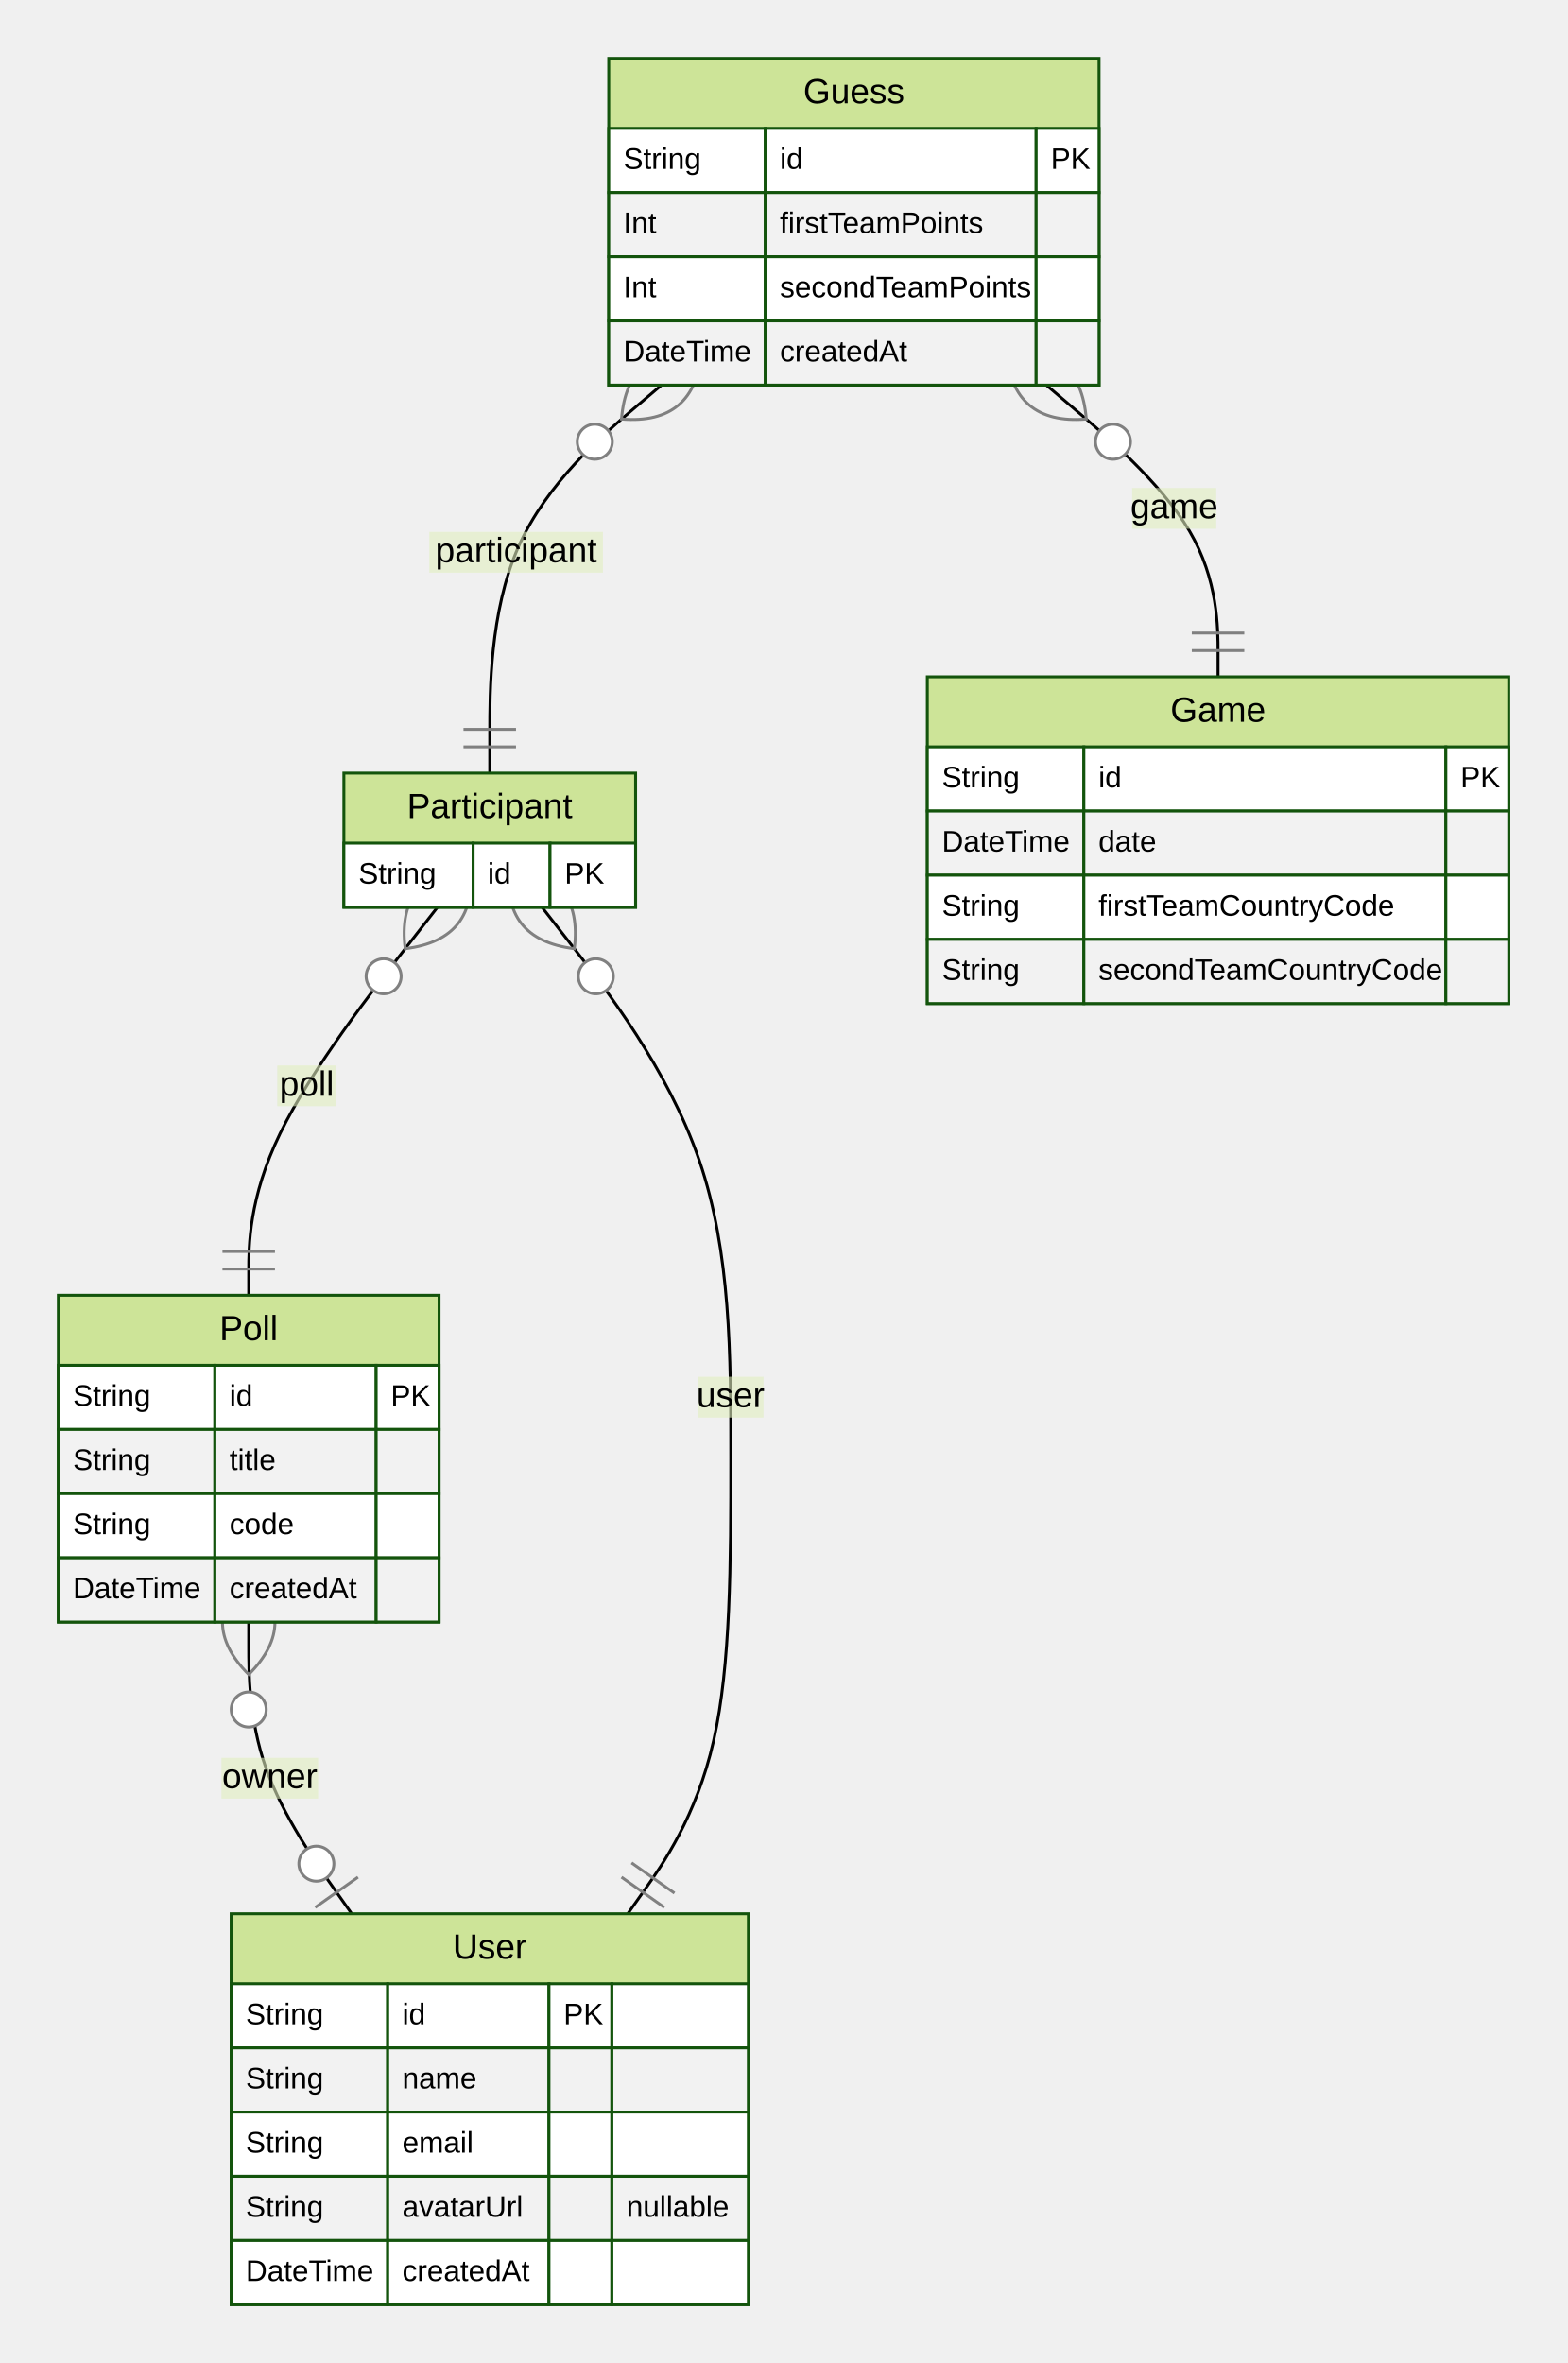
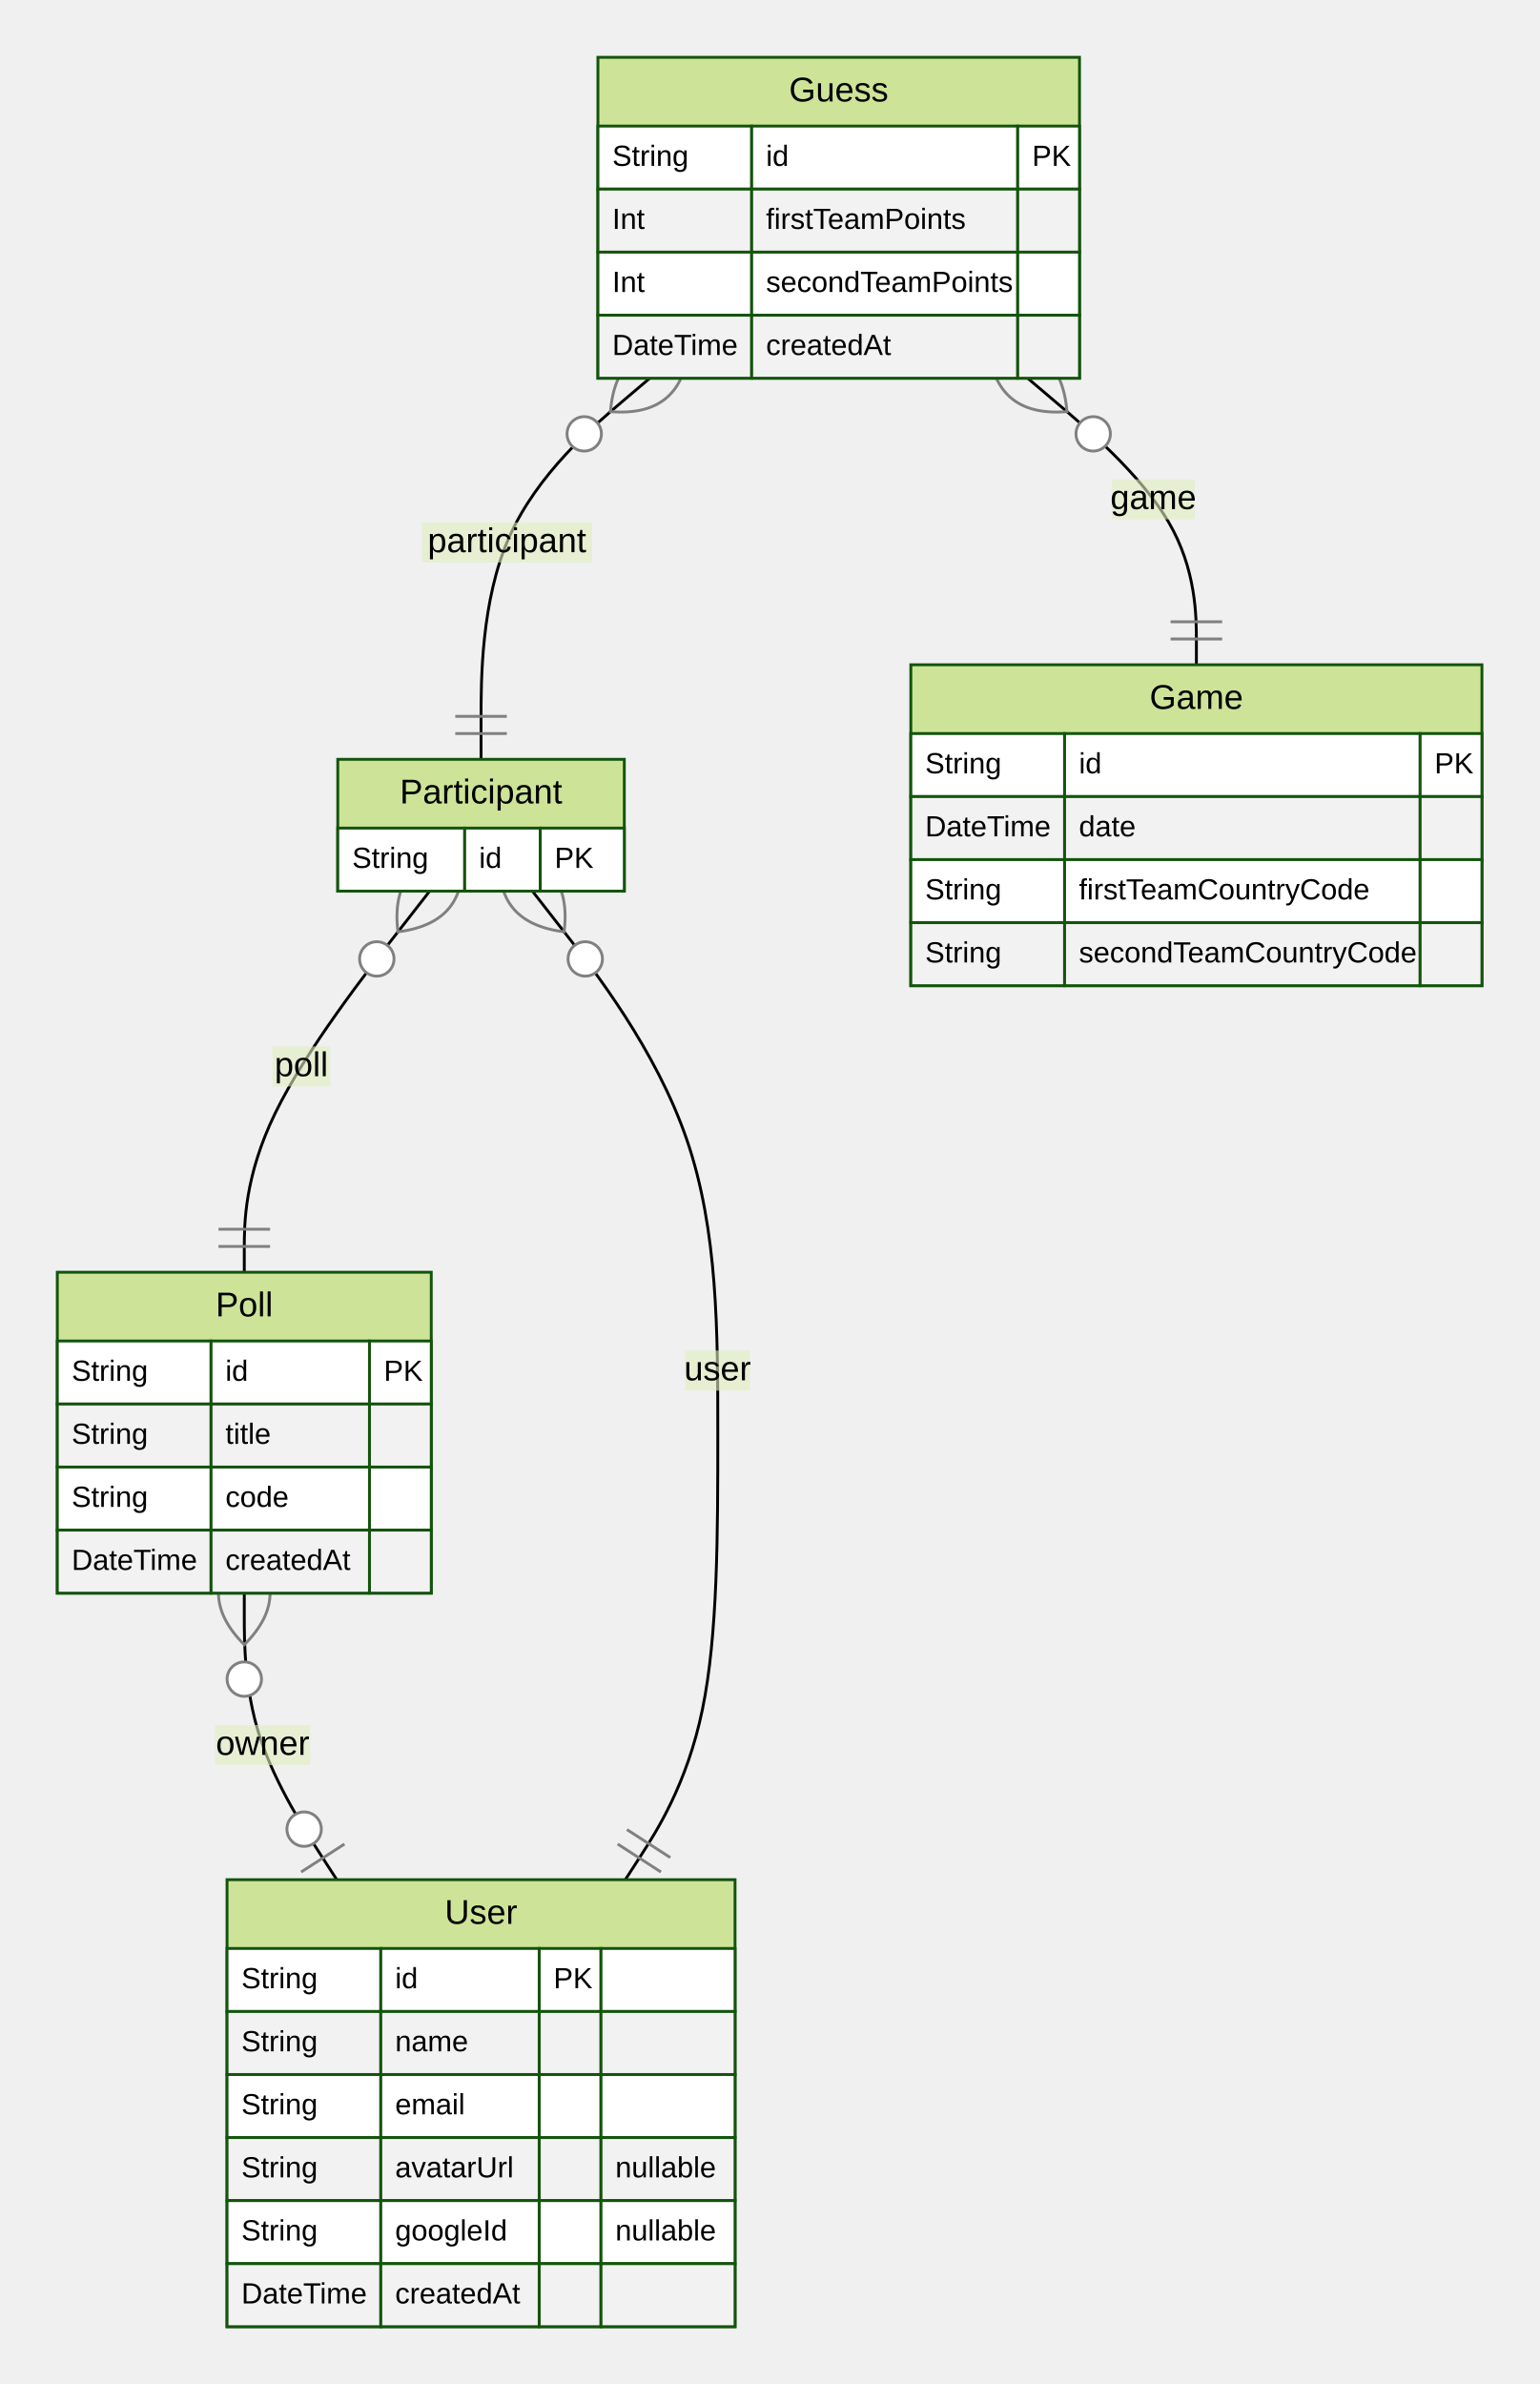
- <svg xmlns="http://www.w3.org/2000/svg" aria-labelledby="chart-title-mermaid-0 chart-desc-mermaid-0" role="img" viewBox="0 0 537.207 810" style="max-width: 537.207px; background-color: white;" width="100%" id="mermaid-0">
+ <svg xmlns="http://www.w3.org/2000/svg" aria-labelledby="chart-title-mermaid-0 chart-desc-mermaid-0" role="img" viewBox="0 0 537.207 832" style="max-width: 537.207px; background-color: white;" width="100%" id="mermaid-0">
  <style>#mermaid-0 {font-family:"trebuchet ms",verdana,arial,sans-serif;font-size:16px;fill:#000000;}#mermaid-0 .error-icon{fill:#552222;}#mermaid-0 .error-text{fill:#552222;stroke:#552222;}#mermaid-0 .edge-thickness-normal{stroke-width:2px;}#mermaid-0 .edge-thickness-thick{stroke-width:3.5px;}#mermaid-0 .edge-pattern-solid{stroke-dasharray:0;}#mermaid-0 .edge-pattern-dashed{stroke-dasharray:3;}#mermaid-0 .edge-pattern-dotted{stroke-dasharray:2;}#mermaid-0 .marker{fill:#000000;stroke:#000000;}#mermaid-0 .marker.cross{stroke:#000000;}#mermaid-0 svg{font-family:"trebuchet ms",verdana,arial,sans-serif;font-size:16px;}#mermaid-0 .entityBox{fill:#cde498;stroke:#13540c;}#mermaid-0 .attributeBoxOdd{fill:#ffffff;stroke:#13540c;}#mermaid-0 .attributeBoxEven{fill:#f2f2f2;stroke:#13540c;}#mermaid-0 .relationshipLabelBox{fill:hsl(78.158, 58.462%, 84.51%);opacity:0.7;background-color:hsl(78.158, 58.462%, 84.51%);}#mermaid-0 .relationshipLabelBox rect{opacity:0.5;}#mermaid-0 .relationshipLine{stroke:#000000;}#mermaid-0 :root{--mermaid-font-family:"trebuchet ms",verdana,arial,sans-serif;}</style>
  <g />
  <defs>
    <marker orient="auto" markerHeight="18" markerWidth="18" refY="9" refX="0" id="ONLY_ONE_START">
      <path d="M9,0 L9,18 M15,0 L15,18" fill="none" stroke="gray" />
    </marker>
  </defs>
  <defs>
    <marker orient="auto" markerHeight="18" markerWidth="18" refY="9" refX="18" id="ONLY_ONE_END">
      <path d="M3,0 L3,18 M9,0 L9,18" fill="none" stroke="gray" />
    </marker>
  </defs>
  <defs>
    <marker orient="auto" markerHeight="18" markerWidth="30" refY="9" refX="0" id="ZERO_OR_ONE_START">
      <circle r="6" cy="9" cx="21" fill="white" stroke="gray" />
      <path d="M9,0 L9,18" fill="none" stroke="gray" />
    </marker>
  </defs>
  <defs>
    <marker orient="auto" markerHeight="18" markerWidth="30" refY="9" refX="30" id="ZERO_OR_ONE_END">
      <circle r="6" cy="9" cx="9" fill="white" stroke="gray" />
      <path d="M21,0 L21,18" fill="none" stroke="gray" />
    </marker>
  </defs>
  <defs>
    <marker orient="auto" markerHeight="36" markerWidth="45" refY="18" refX="18" id="ONE_OR_MORE_START">
      <path d="M0,18 Q 18,0 36,18 Q 18,36 0,18 M42,9 L42,27" fill="none" stroke="gray" />
    </marker>
  </defs>
  <defs>
    <marker orient="auto" markerHeight="36" markerWidth="45" refY="18" refX="27" id="ONE_OR_MORE_END">
      <path d="M3,9 L3,27 M9,18 Q27,0 45,18 Q27,36 9,18" fill="none" stroke="gray" />
    </marker>
  </defs>
  <defs>
    <marker orient="auto" markerHeight="36" markerWidth="57" refY="18" refX="18" id="ZERO_OR_MORE_START">
      <circle r="6" cy="18" cx="48" fill="white" stroke="gray" />
      <path d="M0,18 Q18,0 36,18 Q18,36 0,18" fill="none" stroke="gray" />
    </marker>
  </defs>
  <defs>
    <marker orient="auto" markerHeight="36" markerWidth="57" refY="18" refX="39" id="ZERO_OR_MORE_END">
      <circle r="6" cy="18" cx="9" fill="white" stroke="gray" />
      <path d="M21,18 Q39,0 57,18 Q39,36 21,18" fill="none" stroke="gray" />
    </marker>
  </defs>
-   <path marker-start="url(#ZERO_OR_MORE_START)" marker-end="url(#ZERO_OR_ONE_END)" fill="none" stroke="gray" d="M85.258,556L85.258,564.333C85.258,572.667,85.258,589.333,91.143,606C97.028,622.667,108.799,639.333,114.684,647.667L120.569,656" class="er relationshipLine" />
-   <path marker-start="url(#ZERO_OR_MORE_START)" marker-end="url(#ONLY_ONE_END)" fill="none" stroke="gray" d="M185.816,311L196.599,324.833C207.382,338.667,228.949,366.333,239.732,397.833C250.516,429.333,250.516,464.667,250.516,500C250.516,535.333,250.516,570.667,244.63,596.667C238.745,622.667,226.975,639.333,221.089,647.667L215.204,656" class="er relationshipLine" />
+   <path marker-start="url(#ZERO_OR_MORE_START)" marker-end="url(#ZERO_OR_ONE_END)" fill="none" stroke="gray" d="M85.258,556L85.258,564.333C85.258,572.667,85.258,589.333,90.637,606C96.017,622.667,106.776,639.333,112.155,647.667L117.535,656" class="er relationshipLine" />
+   <path marker-start="url(#ZERO_OR_MORE_START)" marker-end="url(#ONLY_ONE_END)" fill="none" stroke="gray" d="M185.816,311L196.599,324.833C207.382,338.667,228.949,366.333,239.732,397.833C250.516,429.333,250.516,464.667,250.516,500C250.516,535.333,250.516,570.667,245.136,596.667C239.757,622.667,228.998,639.333,223.618,647.667L218.239,656" class="er relationshipLine" />
  <path marker-start="url(#ZERO_OR_MORE_START)" marker-end="url(#ONLY_ONE_END)" fill="none" stroke="gray" d="M149.958,311L139.174,324.833C128.391,338.667,106.824,366.333,96.041,388.5C85.258,410.667,85.258,427.333,85.258,435.667L85.258,444" class="er relationshipLine" />
  <path marker-start="url(#ZERO_OR_MORE_START)" marker-end="url(#ONLY_ONE_END)" fill="none" stroke="gray" d="M358.665,132L368.478,140.333C378.292,148.667,397.92,165.333,407.733,182C417.547,198.667,417.547,215.333,417.547,223.667L417.547,232" class="er relationshipLine" />
  <path marker-start="url(#ZERO_OR_MORE_START)" marker-end="url(#ONLY_ONE_END)" fill="none" stroke="gray" d="M226.769,132L216.955,140.333C207.141,148.667,187.514,165.333,177.7,187.5C167.887,209.667,167.887,237.333,167.887,251.167L167.887,265" class="er relationshipLine" />
  <g transform="translate(20,444 )" id="Poll">
    <rect height="112" width="130.516" y="0" x="0" stroke="gray" fill-opacity="100%" fill="honeydew" class="er entityBox" />
    <text transform="translate(65.25781,12)" style="font-family: &quot;trebuchet ms&quot;, verdana, arial, sans-serif;; font-size: 12px" text-anchor="middle" dominant-baseline="middle" y="0" x="0" id="entity-Poll" class="er entityLabel">Poll</text>
    <rect height="22" width="53.664" y="24" x="0" stroke="gray" fill-opacity="100%" fill="honeydew" class="er attributeBoxOdd" />
    <text transform="translate(5,35)" style="font-family: &quot;trebuchet ms&quot;, verdana, arial, sans-serif;; font-size: 10.2px" text-anchor="left" dominant-baseline="middle" y="0" x="0" id="entity-Poll-attr-1-type" class="er entityLabel">String</text>
    <rect height="22" width="55.289" y="24" x="53.664" stroke="gray" fill-opacity="100%" fill="honeydew" class="er attributeBoxOdd" />
    <text transform="translate(58.66406,35)" style="font-family: &quot;trebuchet ms&quot;, verdana, arial, sans-serif;; font-size: 10.2px" text-anchor="left" dominant-baseline="middle" y="0" x="0" id="entity-Poll-attr-1-name" class="er entityLabel">id</text>
    <rect height="22" width="21.562" y="24" x="108.953" stroke="gray" fill-opacity="100%" fill="honeydew" class="er attributeBoxOdd" />
    <text transform="translate(113.9531,35)" style="font-family: &quot;trebuchet ms&quot;, verdana, arial, sans-serif;; font-size: 10.2px" text-anchor="left" dominant-baseline="middle" y="0" x="0" id="entity-Poll-attr-1-key" class="er entityLabel">PK</text>
    <rect height="22" width="53.664" y="46" x="0" stroke="gray" fill-opacity="100%" fill="honeydew" class="er attributeBoxEven" />
    <text transform="translate(5,57)" style="font-family: &quot;trebuchet ms&quot;, verdana, arial, sans-serif;; font-size: 10.2px" text-anchor="left" dominant-baseline="middle" y="0" x="0" id="entity-Poll-attr-2-type" class="er entityLabel">String</text>
    <rect height="22" width="55.289" y="46" x="53.664" stroke="gray" fill-opacity="100%" fill="honeydew" class="er attributeBoxEven" />
    <text transform="translate(58.66406,57)" style="font-family: &quot;trebuchet ms&quot;, verdana, arial, sans-serif;; font-size: 10.2px" text-anchor="left" dominant-baseline="middle" y="0" x="0" id="entity-Poll-attr-2-name" class="er entityLabel">title</text>
    <rect height="22" width="21.562" y="46" x="108.953" stroke="gray" fill-opacity="100%" fill="honeydew" class="er attributeBoxEven" />
    <text transform="translate(113.9531,57)" style="font-family: &quot;trebuchet ms&quot;, verdana, arial, sans-serif;; font-size: 10.2px" text-anchor="left" dominant-baseline="middle" y="0" x="0" id="entity-Poll-attr-2-key" class="er entityLabel" />
    <rect height="22" width="53.664" y="68" x="0" stroke="gray" fill-opacity="100%" fill="honeydew" class="er attributeBoxOdd" />
    <text transform="translate(5,79)" style="font-family: &quot;trebuchet ms&quot;, verdana, arial, sans-serif;; font-size: 10.2px" text-anchor="left" dominant-baseline="middle" y="0" x="0" id="entity-Poll-attr-3-type" class="er entityLabel">String</text>
    <rect height="22" width="55.289" y="68" x="53.664" stroke="gray" fill-opacity="100%" fill="honeydew" class="er attributeBoxOdd" />
    <text transform="translate(58.66406,79)" style="font-family: &quot;trebuchet ms&quot;, verdana, arial, sans-serif;; font-size: 10.2px" text-anchor="left" dominant-baseline="middle" y="0" x="0" id="entity-Poll-attr-3-name" class="er entityLabel">code</text>
    <rect height="22" width="21.562" y="68" x="108.953" stroke="gray" fill-opacity="100%" fill="honeydew" class="er attributeBoxOdd" />
    <text transform="translate(113.9531,79)" style="font-family: &quot;trebuchet ms&quot;, verdana, arial, sans-serif;; font-size: 10.2px" text-anchor="left" dominant-baseline="middle" y="0" x="0" id="entity-Poll-attr-3-key" class="er entityLabel" />
    <rect height="22" width="53.664" y="90" x="0" stroke="gray" fill-opacity="100%" fill="honeydew" class="er attributeBoxEven" />
    <text transform="translate(5,101)" style="font-family: &quot;trebuchet ms&quot;, verdana, arial, sans-serif;; font-size: 10.2px" text-anchor="left" dominant-baseline="middle" y="0" x="0" id="entity-Poll-attr-4-type" class="er entityLabel">DateTime</text>
    <rect height="22" width="55.289" y="90" x="53.664" stroke="gray" fill-opacity="100%" fill="honeydew" class="er attributeBoxEven" />
    <text transform="translate(58.66406,101)" style="font-family: &quot;trebuchet ms&quot;, verdana, arial, sans-serif;; font-size: 10.2px" text-anchor="left" dominant-baseline="middle" y="0" x="0" id="entity-Poll-attr-4-name" class="er entityLabel">createdAt</text>
    <rect height="22" width="21.562" y="90" x="108.953" stroke="gray" fill-opacity="100%" fill="honeydew" class="er attributeBoxEven" />
    <text transform="translate(113.9531,101)" style="font-family: &quot;trebuchet ms&quot;, verdana, arial, sans-serif;; font-size: 10.2px" text-anchor="left" dominant-baseline="middle" y="0" x="0" id="entity-Poll-attr-4-key" class="er entityLabel" />
  </g>
  <g transform="translate(117.8867,265 )" id="Participant">
    <rect height="46" width="100" y="0" x="0" stroke="gray" fill-opacity="100%" fill="honeydew" class="er entityBox" />
    <text transform="translate(50,12)" style="font-family: &quot;trebuchet ms&quot;, verdana, arial, sans-serif;; font-size: 12px" text-anchor="middle" dominant-baseline="middle" y="0" x="0" id="entity-Participant" class="er entityLabel">Participant</text>
    <rect height="22" width="44.297" y="24" x="0" stroke="gray" fill-opacity="100%" fill="honeydew" class="er attributeBoxOdd" />
    <text transform="translate(5,35)" style="font-family: &quot;trebuchet ms&quot;, verdana, arial, sans-serif;; font-size: 10.2px" text-anchor="left" dominant-baseline="middle" y="0" x="0" id="entity-Participant-attr-1-type" class="er entityLabel">String</text>
    <rect height="22" width="26.367" y="24" x="44.297" stroke="gray" fill-opacity="100%" fill="honeydew" class="er attributeBoxOdd" />
    <text transform="translate(49.29688,35)" style="font-family: &quot;trebuchet ms&quot;, verdana, arial, sans-serif;; font-size: 10.2px" text-anchor="left" dominant-baseline="middle" y="0" x="0" id="entity-Participant-attr-1-name" class="er entityLabel">id</text>
    <rect height="22" width="29.336" y="24" x="70.664" stroke="gray" fill-opacity="100%" fill="honeydew" class="er attributeBoxOdd" />
    <text transform="translate(75.66406,35)" style="font-family: &quot;trebuchet ms&quot;, verdana, arial, sans-serif;; font-size: 10.2px" text-anchor="left" dominant-baseline="middle" y="0" x="0" id="entity-Participant-attr-1-key" class="er entityLabel">PK</text>
  </g>
  <g transform="translate(79.23828,656 )" id="User">
-     <rect height="134" width="177.297" y="0" x="0" stroke="gray" fill-opacity="100%" fill="honeydew" class="er entityBox" />
+     <rect height="156" width="177.297" y="0" x="0" stroke="gray" fill-opacity="100%" fill="honeydew" class="er entityBox" />
    <text transform="translate(88.64844,12)" style="font-family: &quot;trebuchet ms&quot;, verdana, arial, sans-serif;; font-size: 12px" text-anchor="middle" dominant-baseline="middle" y="0" x="0" id="entity-User" class="er entityLabel">User</text>
    <rect height="22" width="53.664" y="24" x="0" stroke="gray" fill-opacity="100%" fill="honeydew" class="er attributeBoxOdd" />
    <text transform="translate(5,35)" style="font-family: &quot;trebuchet ms&quot;, verdana, arial, sans-serif;; font-size: 10.2px" text-anchor="left" dominant-baseline="middle" y="0" x="0" id="entity-User-attr-1-type" class="er entityLabel">String</text>
    <rect height="22" width="55.289" y="24" x="53.664" stroke="gray" fill-opacity="100%" fill="honeydew" class="er attributeBoxOdd" />
    <text transform="translate(58.66406,35)" style="font-family: &quot;trebuchet ms&quot;, verdana, arial, sans-serif;; font-size: 10.2px" text-anchor="left" dominant-baseline="middle" y="0" x="0" id="entity-User-attr-1-name" class="er entityLabel">id</text>
    <rect height="22" width="21.562" y="24" x="108.953" stroke="gray" fill-opacity="100%" fill="honeydew" class="er attributeBoxOdd" />
    <text transform="translate(113.9531,35)" style="font-family: &quot;trebuchet ms&quot;, verdana, arial, sans-serif;; font-size: 10.2px" text-anchor="left" dominant-baseline="middle" y="0" x="0" id="entity-User-attr-1-key" class="er entityLabel">PK</text>
    <rect height="22" width="46.781" y="24" x="130.516" stroke="gray" fill-opacity="100%" fill="honeydew" class="er attributeBoxOdd" />
    <text transform="translate(135.5156,35)" style="font-family: &quot;trebuchet ms&quot;, verdana, arial, sans-serif;; font-size: 10.2px" text-anchor="left" dominant-baseline="middle" y="0" x="0" id="entity-User-attr-1-comment" class="er entityLabel" />
    <rect height="22" width="53.664" y="46" x="0" stroke="gray" fill-opacity="100%" fill="honeydew" class="er attributeBoxEven" />
    <text transform="translate(5,57)" style="font-family: &quot;trebuchet ms&quot;, verdana, arial, sans-serif;; font-size: 10.2px" text-anchor="left" dominant-baseline="middle" y="0" x="0" id="entity-User-attr-2-type" class="er entityLabel">String</text>
    <rect height="22" width="55.289" y="46" x="53.664" stroke="gray" fill-opacity="100%" fill="honeydew" class="er attributeBoxEven" />
    <text transform="translate(58.66406,57)" style="font-family: &quot;trebuchet ms&quot;, verdana, arial, sans-serif;; font-size: 10.2px" text-anchor="left" dominant-baseline="middle" y="0" x="0" id="entity-User-attr-2-name" class="er entityLabel">name</text>
    <rect height="22" width="21.562" y="46" x="108.953" stroke="gray" fill-opacity="100%" fill="honeydew" class="er attributeBoxEven" />
    <text transform="translate(113.9531,57)" style="font-family: &quot;trebuchet ms&quot;, verdana, arial, sans-serif;; font-size: 10.2px" text-anchor="left" dominant-baseline="middle" y="0" x="0" id="entity-User-attr-2-key" class="er entityLabel" />
    <rect height="22" width="46.781" y="46" x="130.516" stroke="gray" fill-opacity="100%" fill="honeydew" class="er attributeBoxEven" />
    <text transform="translate(135.5156,57)" style="font-family: &quot;trebuchet ms&quot;, verdana, arial, sans-serif;; font-size: 10.2px" text-anchor="left" dominant-baseline="middle" y="0" x="0" id="entity-User-attr-2-comment" class="er entityLabel" />
    <rect height="22" width="53.664" y="68" x="0" stroke="gray" fill-opacity="100%" fill="honeydew" class="er attributeBoxOdd" />
    <text transform="translate(5,79)" style="font-family: &quot;trebuchet ms&quot;, verdana, arial, sans-serif;; font-size: 10.2px" text-anchor="left" dominant-baseline="middle" y="0" x="0" id="entity-User-attr-3-type" class="er entityLabel">String</text>
    <rect height="22" width="55.289" y="68" x="53.664" stroke="gray" fill-opacity="100%" fill="honeydew" class="er attributeBoxOdd" />
    <text transform="translate(58.66406,79)" style="font-family: &quot;trebuchet ms&quot;, verdana, arial, sans-serif;; font-size: 10.2px" text-anchor="left" dominant-baseline="middle" y="0" x="0" id="entity-User-attr-3-name" class="er entityLabel">email</text>
    <rect height="22" width="21.562" y="68" x="108.953" stroke="gray" fill-opacity="100%" fill="honeydew" class="er attributeBoxOdd" />
    <text transform="translate(113.9531,79)" style="font-family: &quot;trebuchet ms&quot;, verdana, arial, sans-serif;; font-size: 10.2px" text-anchor="left" dominant-baseline="middle" y="0" x="0" id="entity-User-attr-3-key" class="er entityLabel" />
    <rect height="22" width="46.781" y="68" x="130.516" stroke="gray" fill-opacity="100%" fill="honeydew" class="er attributeBoxOdd" />
    <text transform="translate(135.5156,79)" style="font-family: &quot;trebuchet ms&quot;, verdana, arial, sans-serif;; font-size: 10.2px" text-anchor="left" dominant-baseline="middle" y="0" x="0" id="entity-User-attr-3-comment" class="er entityLabel" />
    <rect height="22" width="53.664" y="90" x="0" stroke="gray" fill-opacity="100%" fill="honeydew" class="er attributeBoxEven" />
    <text transform="translate(5,101)" style="font-family: &quot;trebuchet ms&quot;, verdana, arial, sans-serif;; font-size: 10.2px" text-anchor="left" dominant-baseline="middle" y="0" x="0" id="entity-User-attr-4-type" class="er entityLabel">String</text>
    <rect height="22" width="55.289" y="90" x="53.664" stroke="gray" fill-opacity="100%" fill="honeydew" class="er attributeBoxEven" />
    <text transform="translate(58.66406,101)" style="font-family: &quot;trebuchet ms&quot;, verdana, arial, sans-serif;; font-size: 10.2px" text-anchor="left" dominant-baseline="middle" y="0" x="0" id="entity-User-attr-4-name" class="er entityLabel">avatarUrl</text>
    <rect height="22" width="21.562" y="90" x="108.953" stroke="gray" fill-opacity="100%" fill="honeydew" class="er attributeBoxEven" />
    <text transform="translate(113.9531,101)" style="font-family: &quot;trebuchet ms&quot;, verdana, arial, sans-serif;; font-size: 10.2px" text-anchor="left" dominant-baseline="middle" y="0" x="0" id="entity-User-attr-4-key" class="er entityLabel" />
    <rect height="22" width="46.781" y="90" x="130.516" stroke="gray" fill-opacity="100%" fill="honeydew" class="er attributeBoxEven" />
    <text transform="translate(135.5156,101)" style="font-family: &quot;trebuchet ms&quot;, verdana, arial, sans-serif;; font-size: 10.2px" text-anchor="left" dominant-baseline="middle" y="0" x="0" id="entity-User-attr-4-comment" class="er entityLabel">nullable</text>
    <rect height="22" width="53.664" y="112" x="0" stroke="gray" fill-opacity="100%" fill="honeydew" class="er attributeBoxOdd" />
-     <text transform="translate(5,123)" style="font-family: &quot;trebuchet ms&quot;, verdana, arial, sans-serif;; font-size: 10.2px" text-anchor="left" dominant-baseline="middle" y="0" x="0" id="entity-User-attr-5-type" class="er entityLabel">DateTime</text>
+     <text transform="translate(5,123)" style="font-family: &quot;trebuchet ms&quot;, verdana, arial, sans-serif;; font-size: 10.2px" text-anchor="left" dominant-baseline="middle" y="0" x="0" id="entity-User-attr-5-type" class="er entityLabel">String</text>
    <rect height="22" width="55.289" y="112" x="53.664" stroke="gray" fill-opacity="100%" fill="honeydew" class="er attributeBoxOdd" />
-     <text transform="translate(58.66406,123)" style="font-family: &quot;trebuchet ms&quot;, verdana, arial, sans-serif;; font-size: 10.2px" text-anchor="left" dominant-baseline="middle" y="0" x="0" id="entity-User-attr-5-name" class="er entityLabel">createdAt</text>
+     <text transform="translate(58.66406,123)" style="font-family: &quot;trebuchet ms&quot;, verdana, arial, sans-serif;; font-size: 10.2px" text-anchor="left" dominant-baseline="middle" y="0" x="0" id="entity-User-attr-5-name" class="er entityLabel">googleId</text>
    <rect height="22" width="21.562" y="112" x="108.953" stroke="gray" fill-opacity="100%" fill="honeydew" class="er attributeBoxOdd" />
    <text transform="translate(113.9531,123)" style="font-family: &quot;trebuchet ms&quot;, verdana, arial, sans-serif;; font-size: 10.2px" text-anchor="left" dominant-baseline="middle" y="0" x="0" id="entity-User-attr-5-key" class="er entityLabel" />
    <rect height="22" width="46.781" y="112" x="130.516" stroke="gray" fill-opacity="100%" fill="honeydew" class="er attributeBoxOdd" />
-     <text transform="translate(135.5156,123)" style="font-family: &quot;trebuchet ms&quot;, verdana, arial, sans-serif;; font-size: 10.2px" text-anchor="left" dominant-baseline="middle" y="0" x="0" id="entity-User-attr-5-comment" class="er entityLabel" />
+     <text transform="translate(135.5156,123)" style="font-family: &quot;trebuchet ms&quot;, verdana, arial, sans-serif;; font-size: 10.2px" text-anchor="left" dominant-baseline="middle" y="0" x="0" id="entity-User-attr-5-comment" class="er entityLabel">nullable</text>
+     <rect height="22" width="53.664" y="134" x="0" stroke="gray" fill-opacity="100%" fill="honeydew" class="er attributeBoxEven" />
+     <text transform="translate(5,145)" style="font-family: &quot;trebuchet ms&quot;, verdana, arial, sans-serif;; font-size: 10.2px" text-anchor="left" dominant-baseline="middle" y="0" x="0" id="entity-User-attr-6-type" class="er entityLabel">DateTime</text>
+     <rect height="22" width="55.289" y="134" x="53.664" stroke="gray" fill-opacity="100%" fill="honeydew" class="er attributeBoxEven" />
+     <text transform="translate(58.66406,145)" style="font-family: &quot;trebuchet ms&quot;, verdana, arial, sans-serif;; font-size: 10.2px" text-anchor="left" dominant-baseline="middle" y="0" x="0" id="entity-User-attr-6-name" class="er entityLabel">createdAt</text>
+     <rect height="22" width="21.562" y="134" x="108.953" stroke="gray" fill-opacity="100%" fill="honeydew" class="er attributeBoxEven" />
+     <text transform="translate(113.9531,145)" style="font-family: &quot;trebuchet ms&quot;, verdana, arial, sans-serif;; font-size: 10.2px" text-anchor="left" dominant-baseline="middle" y="0" x="0" id="entity-User-attr-6-key" class="er entityLabel" />
+     <rect height="22" width="46.781" y="134" x="130.516" stroke="gray" fill-opacity="100%" fill="honeydew" class="er attributeBoxEven" />
+     <text transform="translate(135.5156,145)" style="font-family: &quot;trebuchet ms&quot;, verdana, arial, sans-serif;; font-size: 10.2px" text-anchor="left" dominant-baseline="middle" y="0" x="0" id="entity-User-attr-6-comment" class="er entityLabel" />
  </g>
  <g transform="translate(317.8867,232 )" id="Game">
    <rect height="112" width="199.32" y="0" x="0" stroke="gray" fill-opacity="100%" fill="honeydew" class="er entityBox" />
    <text transform="translate(99.66016,12)" style="font-family: &quot;trebuchet ms&quot;, verdana, arial, sans-serif;; font-size: 12px" text-anchor="middle" dominant-baseline="middle" y="0" x="0" id="entity-Game" class="er entityLabel">Game</text>
    <rect height="22" width="53.664" y="24" x="0" stroke="gray" fill-opacity="100%" fill="honeydew" class="er attributeBoxOdd" />
    <text transform="translate(5,35)" style="font-family: &quot;trebuchet ms&quot;, verdana, arial, sans-serif;; font-size: 10.2px" text-anchor="left" dominant-baseline="middle" y="0" x="0" id="entity-Game-attr-1-type" class="er entityLabel">String</text>
    <rect height="22" width="124.094" y="24" x="53.664" stroke="gray" fill-opacity="100%" fill="honeydew" class="er attributeBoxOdd" />
    <text transform="translate(58.66406,35)" style="font-family: &quot;trebuchet ms&quot;, verdana, arial, sans-serif;; font-size: 10.2px" text-anchor="left" dominant-baseline="middle" y="0" x="0" id="entity-Game-attr-1-name" class="er entityLabel">id</text>
    <rect height="22" width="21.562" y="24" x="177.758" stroke="gray" fill-opacity="100%" fill="honeydew" class="er attributeBoxOdd" />
    <text transform="translate(182.7578,35)" style="font-family: &quot;trebuchet ms&quot;, verdana, arial, sans-serif;; font-size: 10.2px" text-anchor="left" dominant-baseline="middle" y="0" x="0" id="entity-Game-attr-1-key" class="er entityLabel">PK</text>
    <rect height="22" width="53.664" y="46" x="0" stroke="gray" fill-opacity="100%" fill="honeydew" class="er attributeBoxEven" />
    <text transform="translate(5,57)" style="font-family: &quot;trebuchet ms&quot;, verdana, arial, sans-serif;; font-size: 10.2px" text-anchor="left" dominant-baseline="middle" y="0" x="0" id="entity-Game-attr-2-type" class="er entityLabel">DateTime</text>
    <rect height="22" width="124.094" y="46" x="53.664" stroke="gray" fill-opacity="100%" fill="honeydew" class="er attributeBoxEven" />
    <text transform="translate(58.66406,57)" style="font-family: &quot;trebuchet ms&quot;, verdana, arial, sans-serif;; font-size: 10.2px" text-anchor="left" dominant-baseline="middle" y="0" x="0" id="entity-Game-attr-2-name" class="er entityLabel">date</text>
    <rect height="22" width="21.562" y="46" x="177.758" stroke="gray" fill-opacity="100%" fill="honeydew" class="er attributeBoxEven" />
    <text transform="translate(182.7578,57)" style="font-family: &quot;trebuchet ms&quot;, verdana, arial, sans-serif;; font-size: 10.2px" text-anchor="left" dominant-baseline="middle" y="0" x="0" id="entity-Game-attr-2-key" class="er entityLabel" />
    <rect height="22" width="53.664" y="68" x="0" stroke="gray" fill-opacity="100%" fill="honeydew" class="er attributeBoxOdd" />
    <text transform="translate(5,79)" style="font-family: &quot;trebuchet ms&quot;, verdana, arial, sans-serif;; font-size: 10.2px" text-anchor="left" dominant-baseline="middle" y="0" x="0" id="entity-Game-attr-3-type" class="er entityLabel">String</text>
    <rect height="22" width="124.094" y="68" x="53.664" stroke="gray" fill-opacity="100%" fill="honeydew" class="er attributeBoxOdd" />
    <text transform="translate(58.66406,79)" style="font-family: &quot;trebuchet ms&quot;, verdana, arial, sans-serif;; font-size: 10.2px" text-anchor="left" dominant-baseline="middle" y="0" x="0" id="entity-Game-attr-3-name" class="er entityLabel">firstTeamCountryCode</text>
    <rect height="22" width="21.562" y="68" x="177.758" stroke="gray" fill-opacity="100%" fill="honeydew" class="er attributeBoxOdd" />
    <text transform="translate(182.7578,79)" style="font-family: &quot;trebuchet ms&quot;, verdana, arial, sans-serif;; font-size: 10.2px" text-anchor="left" dominant-baseline="middle" y="0" x="0" id="entity-Game-attr-3-key" class="er entityLabel" />
    <rect height="22" width="53.664" y="90" x="0" stroke="gray" fill-opacity="100%" fill="honeydew" class="er attributeBoxEven" />
    <text transform="translate(5,101)" style="font-family: &quot;trebuchet ms&quot;, verdana, arial, sans-serif;; font-size: 10.2px" text-anchor="left" dominant-baseline="middle" y="0" x="0" id="entity-Game-attr-4-type" class="er entityLabel">String</text>
    <rect height="22" width="124.094" y="90" x="53.664" stroke="gray" fill-opacity="100%" fill="honeydew" class="er attributeBoxEven" />
    <text transform="translate(58.66406,101)" style="font-family: &quot;trebuchet ms&quot;, verdana, arial, sans-serif;; font-size: 10.2px" text-anchor="left" dominant-baseline="middle" y="0" x="0" id="entity-Game-attr-4-name" class="er entityLabel">secondTeamCountryCode</text>
    <rect height="22" width="21.562" y="90" x="177.758" stroke="gray" fill-opacity="100%" fill="honeydew" class="er attributeBoxEven" />
    <text transform="translate(182.7578,101)" style="font-family: &quot;trebuchet ms&quot;, verdana, arial, sans-serif;; font-size: 10.2px" text-anchor="left" dominant-baseline="middle" y="0" x="0" id="entity-Game-attr-4-key" class="er entityLabel" />
  </g>
  <g transform="translate(208.6777,20 )" id="Guess">
    <rect height="112" width="168.078" y="0" x="0" stroke="gray" fill-opacity="100%" fill="honeydew" class="er entityBox" />
    <text transform="translate(84.03906,12)" style="font-family: &quot;trebuchet ms&quot;, verdana, arial, sans-serif;; font-size: 12px" text-anchor="middle" dominant-baseline="middle" y="0" x="0" id="entity-Guess" class="er entityLabel">Guess</text>
    <rect height="22" width="53.664" y="24" x="0" stroke="gray" fill-opacity="100%" fill="honeydew" class="er attributeBoxOdd" />
    <text transform="translate(5,35)" style="font-family: &quot;trebuchet ms&quot;, verdana, arial, sans-serif;; font-size: 10.2px" text-anchor="left" dominant-baseline="middle" y="0" x="0" id="entity-Guess-attr-1-type" class="er entityLabel">String</text>
    <rect height="22" width="92.852" y="24" x="53.664" stroke="gray" fill-opacity="100%" fill="honeydew" class="er attributeBoxOdd" />
    <text transform="translate(58.66406,35)" style="font-family: &quot;trebuchet ms&quot;, verdana, arial, sans-serif;; font-size: 10.2px" text-anchor="left" dominant-baseline="middle" y="0" x="0" id="entity-Guess-attr-1-name" class="er entityLabel">id</text>
    <rect height="22" width="21.562" y="24" x="146.516" stroke="gray" fill-opacity="100%" fill="honeydew" class="er attributeBoxOdd" />
    <text transform="translate(151.5156,35)" style="font-family: &quot;trebuchet ms&quot;, verdana, arial, sans-serif;; font-size: 10.2px" text-anchor="left" dominant-baseline="middle" y="0" x="0" id="entity-Guess-attr-1-key" class="er entityLabel">PK</text>
    <rect height="22" width="53.664" y="46" x="0" stroke="gray" fill-opacity="100%" fill="honeydew" class="er attributeBoxEven" />
    <text transform="translate(5,57)" style="font-family: &quot;trebuchet ms&quot;, verdana, arial, sans-serif;; font-size: 10.2px" text-anchor="left" dominant-baseline="middle" y="0" x="0" id="entity-Guess-attr-2-type" class="er entityLabel">Int</text>
    <rect height="22" width="92.852" y="46" x="53.664" stroke="gray" fill-opacity="100%" fill="honeydew" class="er attributeBoxEven" />
    <text transform="translate(58.66406,57)" style="font-family: &quot;trebuchet ms&quot;, verdana, arial, sans-serif;; font-size: 10.2px" text-anchor="left" dominant-baseline="middle" y="0" x="0" id="entity-Guess-attr-2-name" class="er entityLabel">firstTeamPoints</text>
    <rect height="22" width="21.562" y="46" x="146.516" stroke="gray" fill-opacity="100%" fill="honeydew" class="er attributeBoxEven" />
    <text transform="translate(151.5156,57)" style="font-family: &quot;trebuchet ms&quot;, verdana, arial, sans-serif;; font-size: 10.2px" text-anchor="left" dominant-baseline="middle" y="0" x="0" id="entity-Guess-attr-2-key" class="er entityLabel" />
    <rect height="22" width="53.664" y="68" x="0" stroke="gray" fill-opacity="100%" fill="honeydew" class="er attributeBoxOdd" />
    <text transform="translate(5,79)" style="font-family: &quot;trebuchet ms&quot;, verdana, arial, sans-serif;; font-size: 10.2px" text-anchor="left" dominant-baseline="middle" y="0" x="0" id="entity-Guess-attr-3-type" class="er entityLabel">Int</text>
    <rect height="22" width="92.852" y="68" x="53.664" stroke="gray" fill-opacity="100%" fill="honeydew" class="er attributeBoxOdd" />
    <text transform="translate(58.66406,79)" style="font-family: &quot;trebuchet ms&quot;, verdana, arial, sans-serif;; font-size: 10.2px" text-anchor="left" dominant-baseline="middle" y="0" x="0" id="entity-Guess-attr-3-name" class="er entityLabel">secondTeamPoints</text>
    <rect height="22" width="21.562" y="68" x="146.516" stroke="gray" fill-opacity="100%" fill="honeydew" class="er attributeBoxOdd" />
    <text transform="translate(151.5156,79)" style="font-family: &quot;trebuchet ms&quot;, verdana, arial, sans-serif;; font-size: 10.2px" text-anchor="left" dominant-baseline="middle" y="0" x="0" id="entity-Guess-attr-3-key" class="er entityLabel" />
    <rect height="22" width="53.664" y="90" x="0" stroke="gray" fill-opacity="100%" fill="honeydew" class="er attributeBoxEven" />
    <text transform="translate(5,101)" style="font-family: &quot;trebuchet ms&quot;, verdana, arial, sans-serif;; font-size: 10.2px" text-anchor="left" dominant-baseline="middle" y="0" x="0" id="entity-Guess-attr-4-type" class="er entityLabel">DateTime</text>
    <rect height="22" width="92.852" y="90" x="53.664" stroke="gray" fill-opacity="100%" fill="honeydew" class="er attributeBoxEven" />
    <text transform="translate(58.66406,101)" style="font-family: &quot;trebuchet ms&quot;, verdana, arial, sans-serif;; font-size: 10.2px" text-anchor="left" dominant-baseline="middle" y="0" x="0" id="entity-Guess-attr-4-name" class="er entityLabel">createdAt</text>
    <rect height="22" width="21.562" y="90" x="146.516" stroke="gray" fill-opacity="100%" fill="honeydew" class="er attributeBoxEven" />
    <text transform="translate(151.5156,101)" style="font-family: &quot;trebuchet ms&quot;, verdana, arial, sans-serif;; font-size: 10.2px" text-anchor="left" dominant-baseline="middle" y="0" x="0" id="entity-Guess-attr-4-key" class="er entityLabel" />
  </g>
-   <rect fill-opacity="85%" fill="white" height="14" width="33.141" y="602.546" x="75.911" class="er relationshipLabelBox" />
-   <text style="font-family: &quot;trebuchet ms&quot;, verdana, arial, sans-serif;; font-size: 12px" dominant-baseline="middle" text-anchor="middle" y="609.546" x="92.481" id="rel1" class="er relationshipLabel">owner</text>
-   <rect fill-opacity="85%" fill="white" height="14" width="22.625" y="471.925" x="239.118" class="er relationshipLabelBox" />
-   <text style="font-family: &quot;trebuchet ms&quot;, verdana, arial, sans-serif;; font-size: 12px" dominant-baseline="middle" text-anchor="middle" y="478.925" x="250.43" id="rel2" class="er relationshipLabel">user</text>
+   <rect fill-opacity="85%" fill="white" height="14" width="33.141" y="602.037" x="75.105" class="er relationshipLabelBox" />
+   <text style="font-family: &quot;trebuchet ms&quot;, verdana, arial, sans-serif;; font-size: 12px" dominant-baseline="middle" text-anchor="middle" y="609.037" x="91.676" id="rel1" class="er relationshipLabel">owner</text>
+   <rect fill-opacity="85%" fill="white" height="14" width="22.625" y="471.319" x="239.11" class="er relationshipLabelBox" />
+   <text style="font-family: &quot;trebuchet ms&quot;, verdana, arial, sans-serif;; font-size: 12px" dominant-baseline="middle" text-anchor="middle" y="478.319" x="250.423" id="rel2" class="er relationshipLabel">user</text>
  <rect fill-opacity="85%" fill="white" height="14" width="20.203" y="365.194" x="95.06" class="er relationshipLabelBox" />
  <text style="font-family: &quot;trebuchet ms&quot;, verdana, arial, sans-serif;; font-size: 12px" dominant-baseline="middle" text-anchor="middle" y="372.194" x="105.162" id="rel3" class="er relationshipLabel">poll</text>
  <rect fill-opacity="85%" fill="white" height="14" width="28.836" y="167.262" x="388.103" class="er relationshipLabelBox" />
  <text style="font-family: &quot;trebuchet ms&quot;, verdana, arial, sans-serif;; font-size: 12px" dominant-baseline="middle" text-anchor="middle" y="174.262" x="402.521" id="rel4" class="er relationshipLabel">game</text>
  <rect fill-opacity="85%" fill="white" height="14" width="59.508" y="182.313" x="147.17" class="er relationshipLabelBox" />
  <text style="font-family: &quot;trebuchet ms&quot;, verdana, arial, sans-serif;; font-size: 12px" dominant-baseline="middle" text-anchor="middle" y="189.313" x="176.924" id="rel5" class="er relationshipLabel">participant</text>
</svg>
